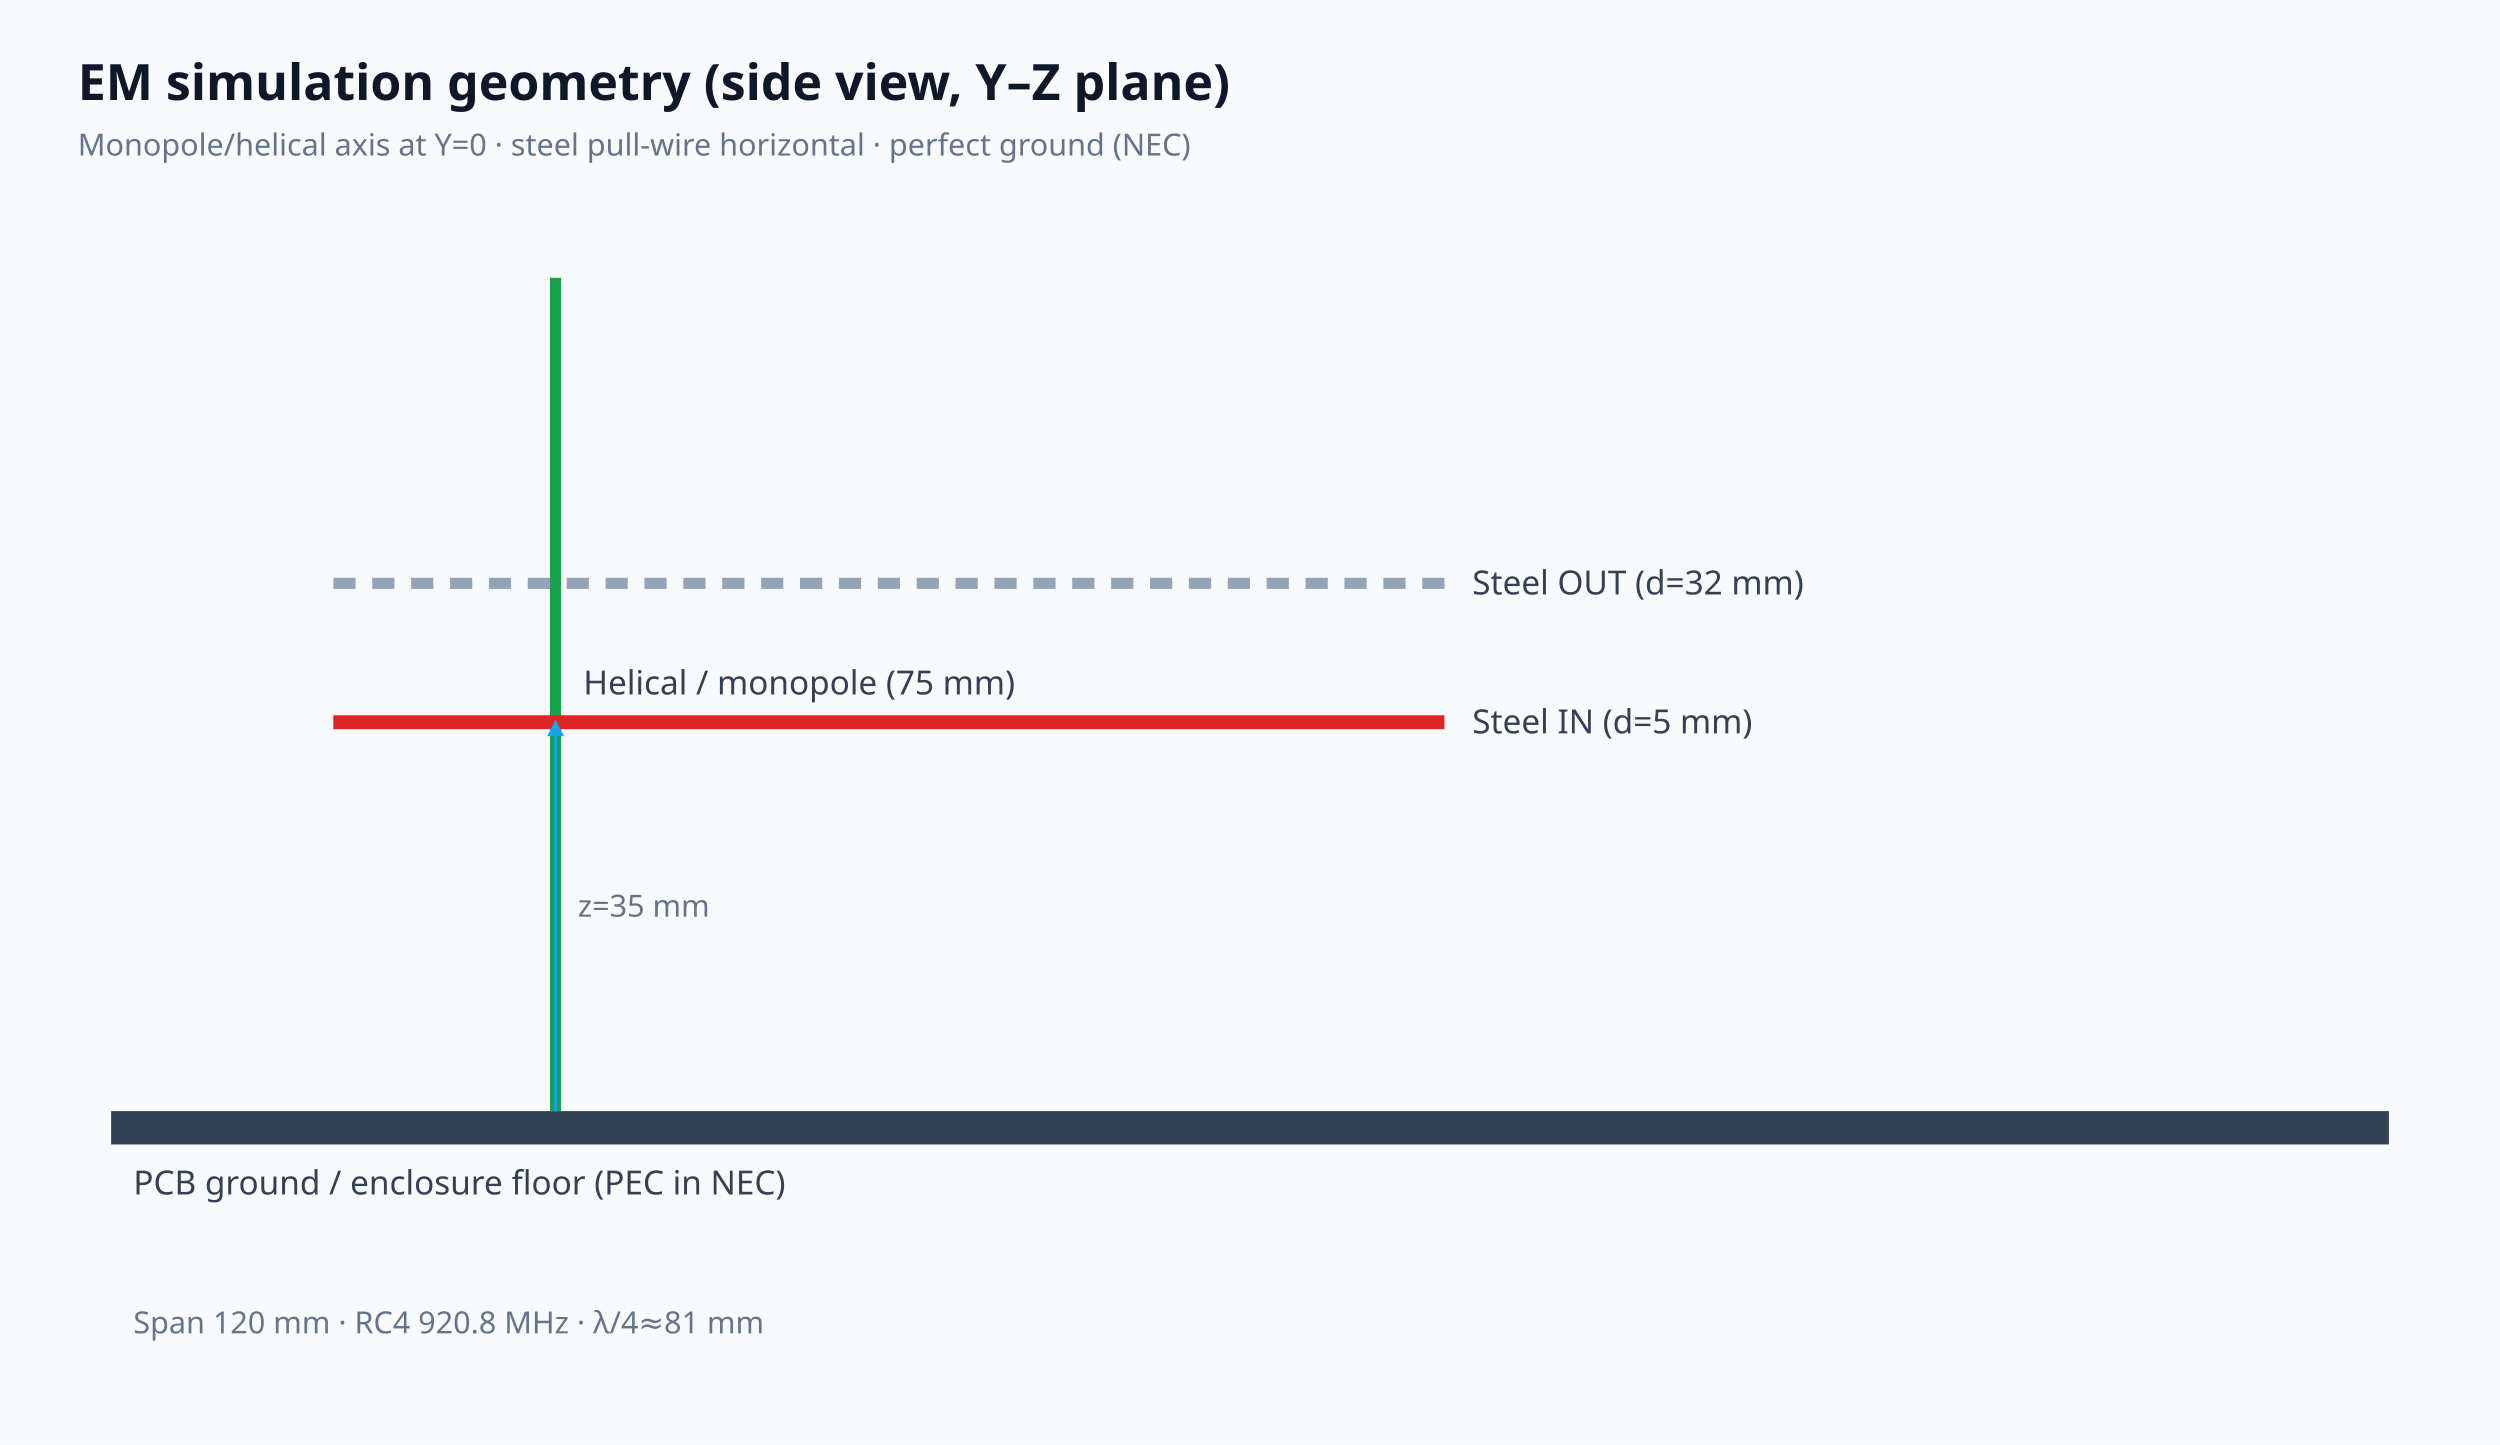
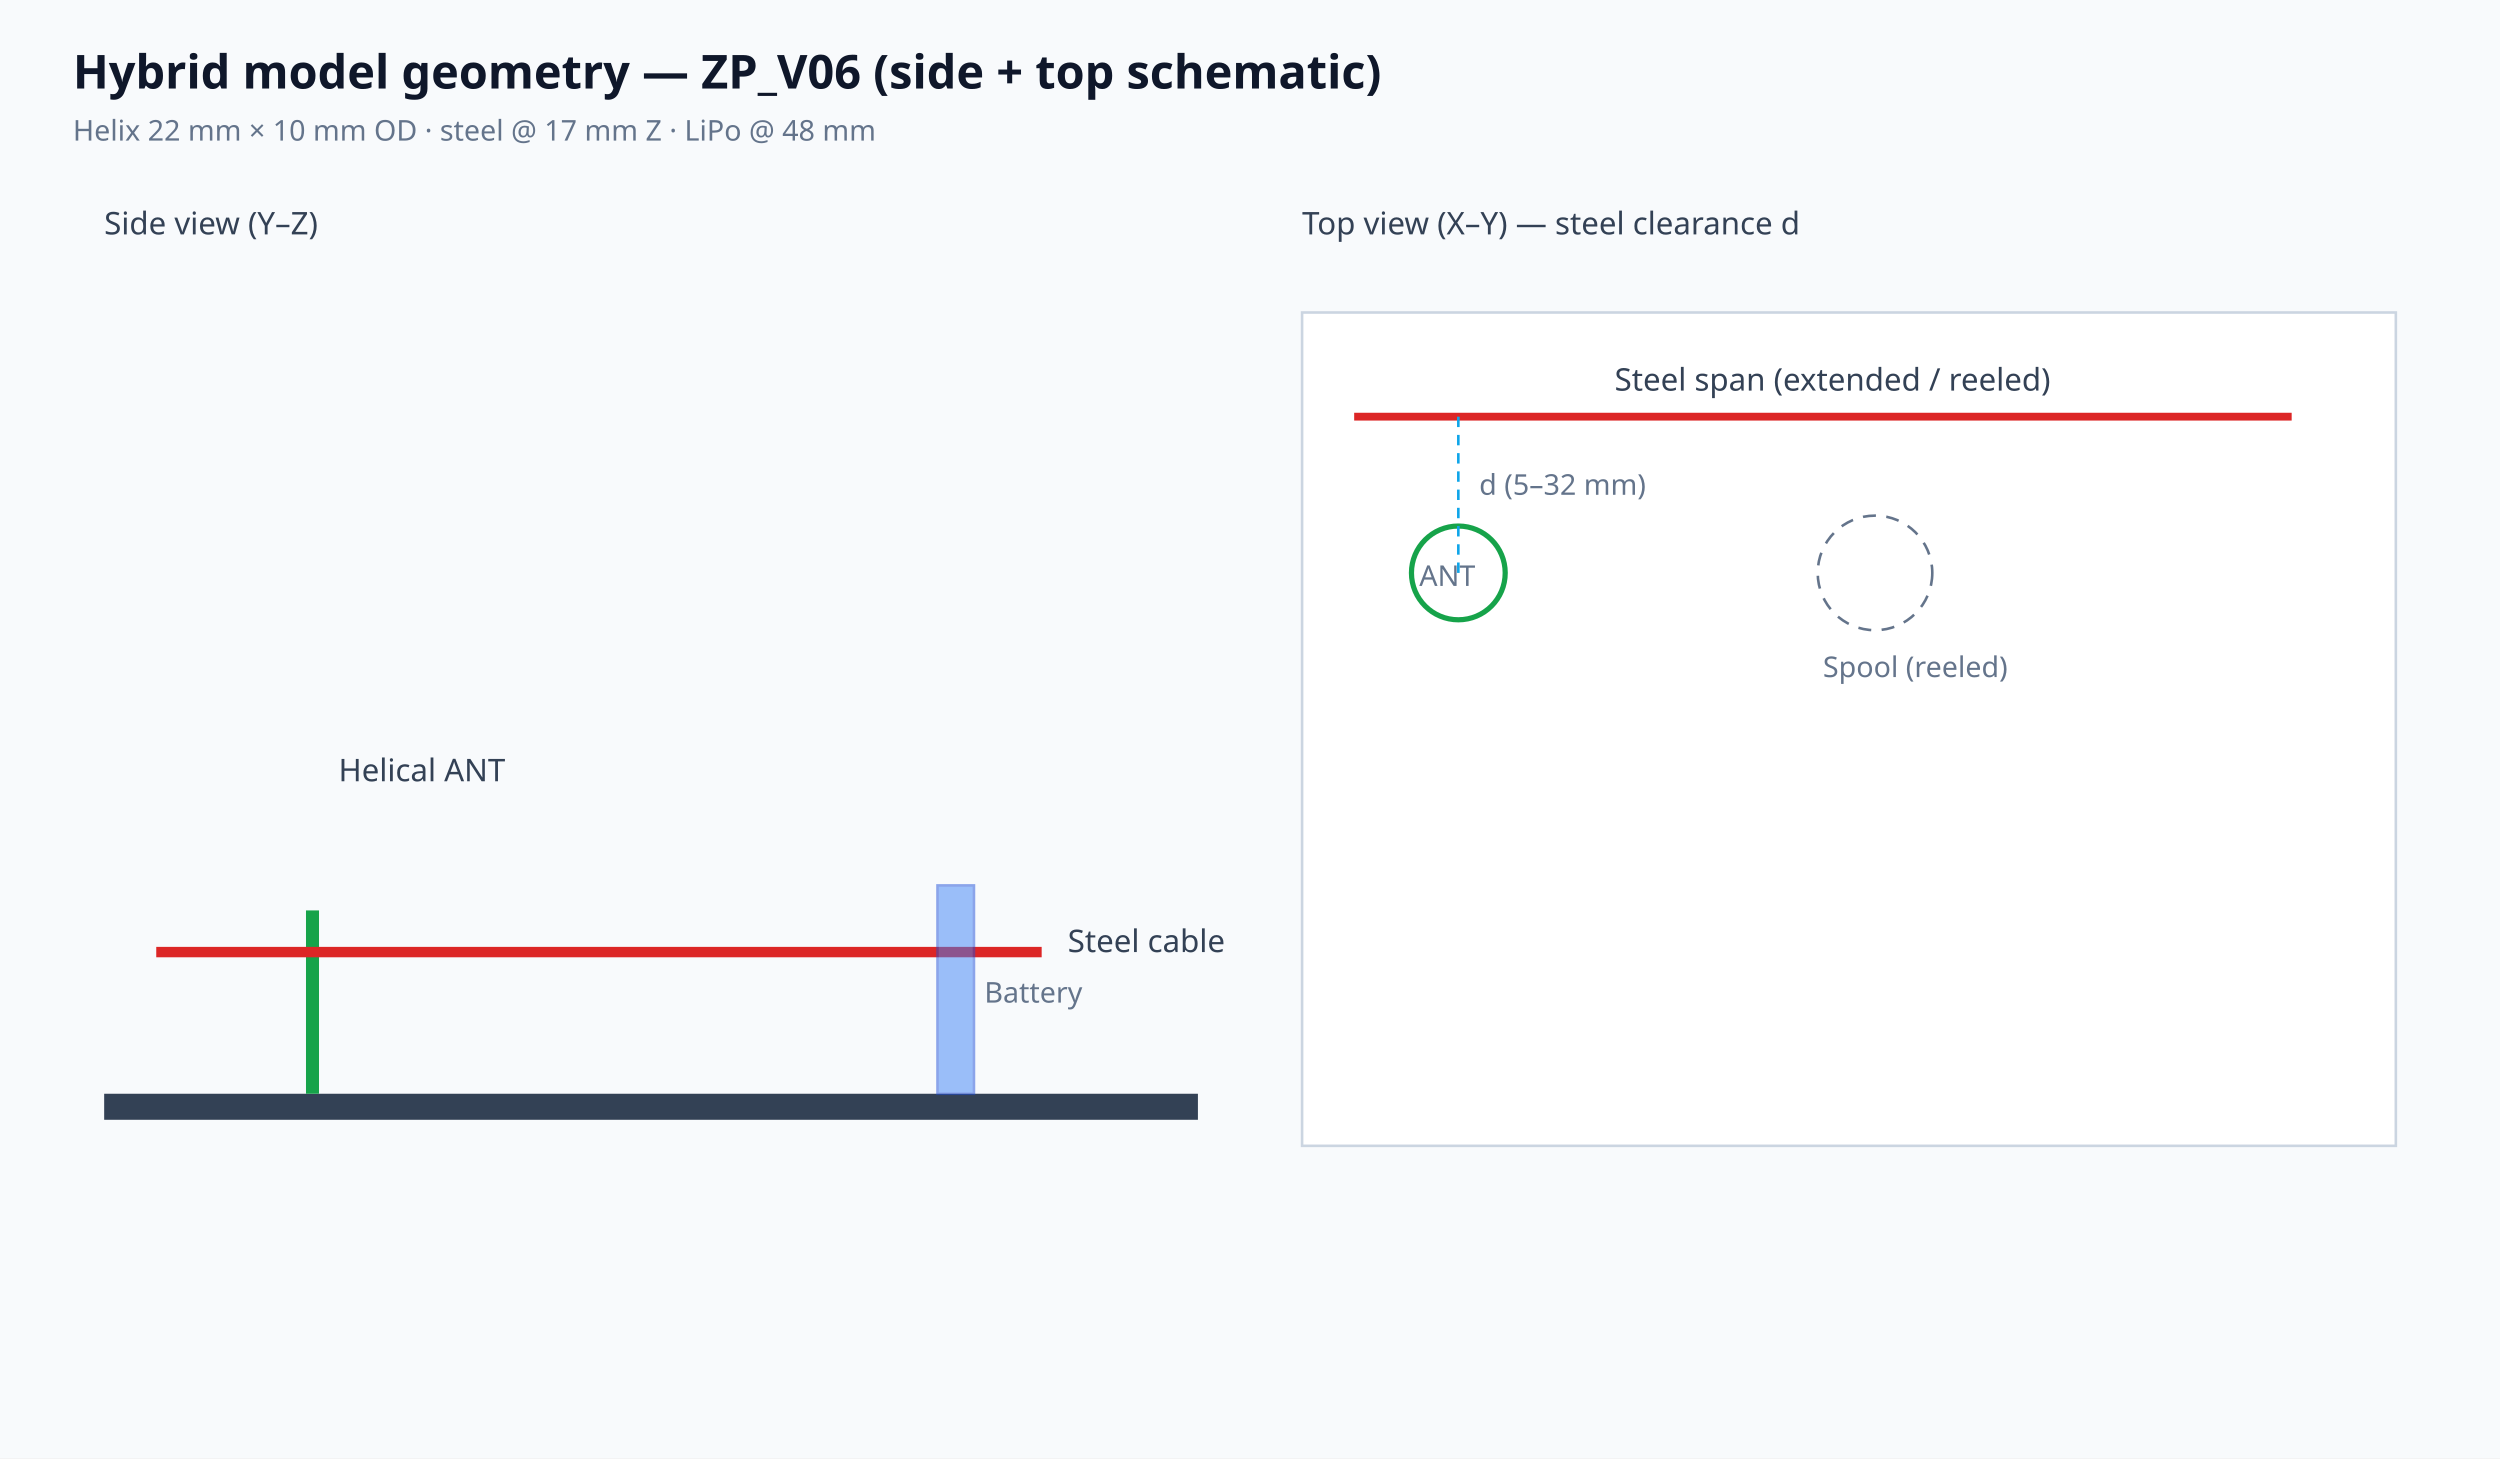
- <svg xmlns="http://www.w3.org/2000/svg" width="900" height="520" viewBox="0 0 900 520">
+ <svg xmlns="http://www.w3.org/2000/svg" width="960" height="560" viewBox="0 0 960 560">
  <style>
    .t { font: 700 18px sans-serif; fill:#0f172a; }
    .l { font: 12px sans-serif; fill:#334155; }
    .d { font: 11px sans-serif; fill:#64748b; }
  </style>
-   <rect width="900" height="520" fill="#f8fafc" />
-   <text x="28" y="36" class="t">EM simulation geometry (side view, Y–Z plane)</text>
-   <text x="28" y="56" class="d">Monopole/helical axis at Y=0 · steel pull-wire horizontal · perfect ground (NEC)</text>
-   <rect x="40" y="400" width="820" height="12" fill="#334155" />
-   <text x="48" y="430" class="l">PCB ground / enclosure floor (PEC in NEC)</text>
-   <line x1="200" y1="400" x2="200" y2="100.0" stroke="#16a34a" stroke-width="4" />
-   <text x="210" y="250.0" class="l">Helical / monopole (75 mm)</text>
-   <line x1="120" y1="260.0" x2="520" y2="260.0" stroke="#dc2626" stroke-width="5" />
-   <text x="530" y="264.0" class="l">Steel IN (d=5 mm)</text>
-   <line x1="120" y1="210.0" x2="520" y2="210.0" stroke="#94a3b8" stroke-width="4" stroke-dasharray="8 6" />
-   <text x="530" y="214.0" class="l">Steel OUT (d=32 mm)</text>
-   <line x1="200" y1="400" x2="200" y2="260.0" stroke="#0ea5e9" stroke-width="1" marker-end="url(#a)" />
-   <text x="208" y="330.0" class="d">z=35 mm</text>
-   <text x="48" y="480" class="d">Span 120 mm · RC4 920.8 MHz · λ/4≈81 mm</text>
-   <defs>
-     <marker id="a" markerWidth="6" markerHeight="6" refX="5" refY="3" orient="auto">
-       <path d="M0,0 L6,3 L0,6 Z" fill="#0ea5e9" />
-     </marker>
-   </defs>
+   <rect width="960" height="560" fill="#f8fafc" />
+   <text x="28" y="34" class="t">Hybrid model geometry — ZP_V06 (side + top schematic)</text>
+   <text x="28" y="54" class="d">Helix 22 mm × 10 mm OD · steel @ 17 mm Z · LiPo @ 48 mm</text>
+   <text x="40" y="90" class="l">Side view (Y–Z)</text>
+   <rect x="40" y="420" width="420" height="10" fill="#334155" />
+   <line x1="120" y1="420" x2="120" y2="349.6" stroke="#16a34a" stroke-width="5" />
+   <text x="130" y="300" class="l">Helical ANT</text>
+   <line x1="60" y1="365.6" x2="400" y2="365.6" stroke="#dc2626" stroke-width="4" />
+   <text x="410" y="365.6" class="l">Steel cable</text>
+   <rect x="360" y="340" width="14" height="80" fill="#3b82f6" opacity="0.5" stroke="#1d4ed8" />
+   <text x="378" y="385" class="d">Battery</text>
+   <text x="500" y="90" class="l">Top view (X–Y) — steel clearance d</text>
+   <rect x="500" y="120" width="420" height="320" fill="#fff" stroke="#cbd5e1" />
+   <circle cx="560" cy="220" r="18" fill="none" stroke="#16a34a" stroke-width="2" />
+   <text x="545" y="225" class="d">ANT</text>
+   <line x1="520" y1="160" x2="880" y2="160" stroke="#dc2626" stroke-width="3" />
+   <text x="620" y="150" class="l">Steel span (extended / reeled)</text>
+   <line x1="560" y1="220" x2="560" y2="160" stroke="#0ea5e9" stroke-dasharray="4 3" />
+   <text x="568" y="190" class="d">d (5–32 mm)</text>
+   <circle cx="720" cy="220" r="22" fill="none" stroke="#64748b" stroke-dasharray="5 4" />
+   <text x="700" y="260" class="d">Spool (reeled)</text>
</svg>
